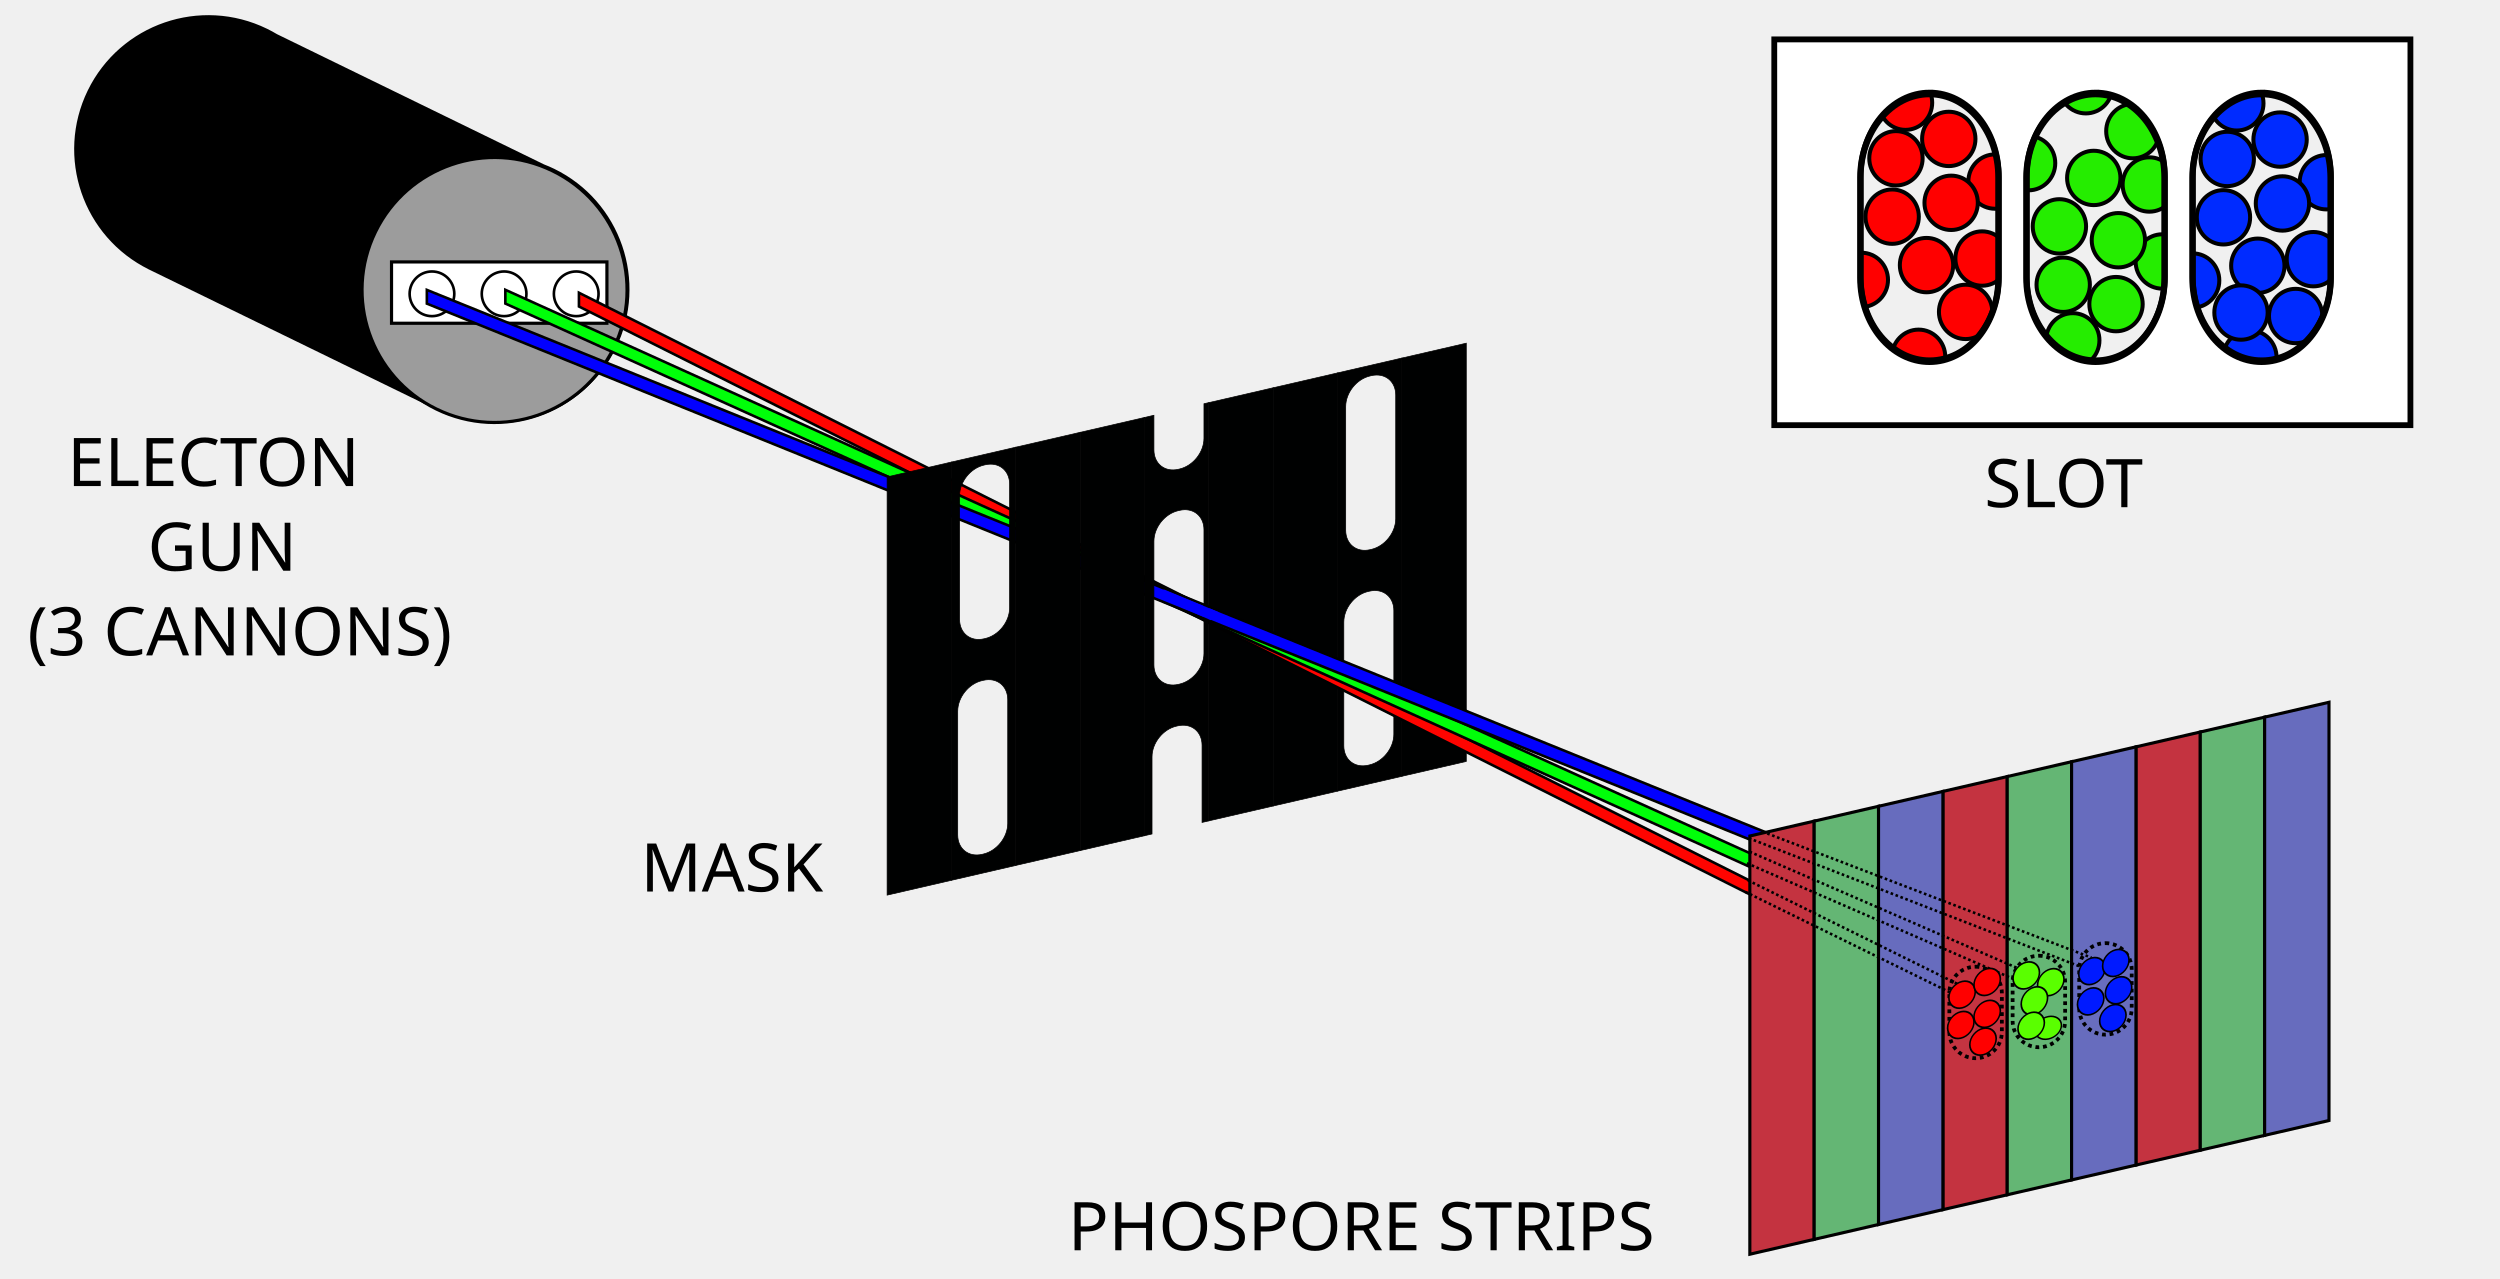
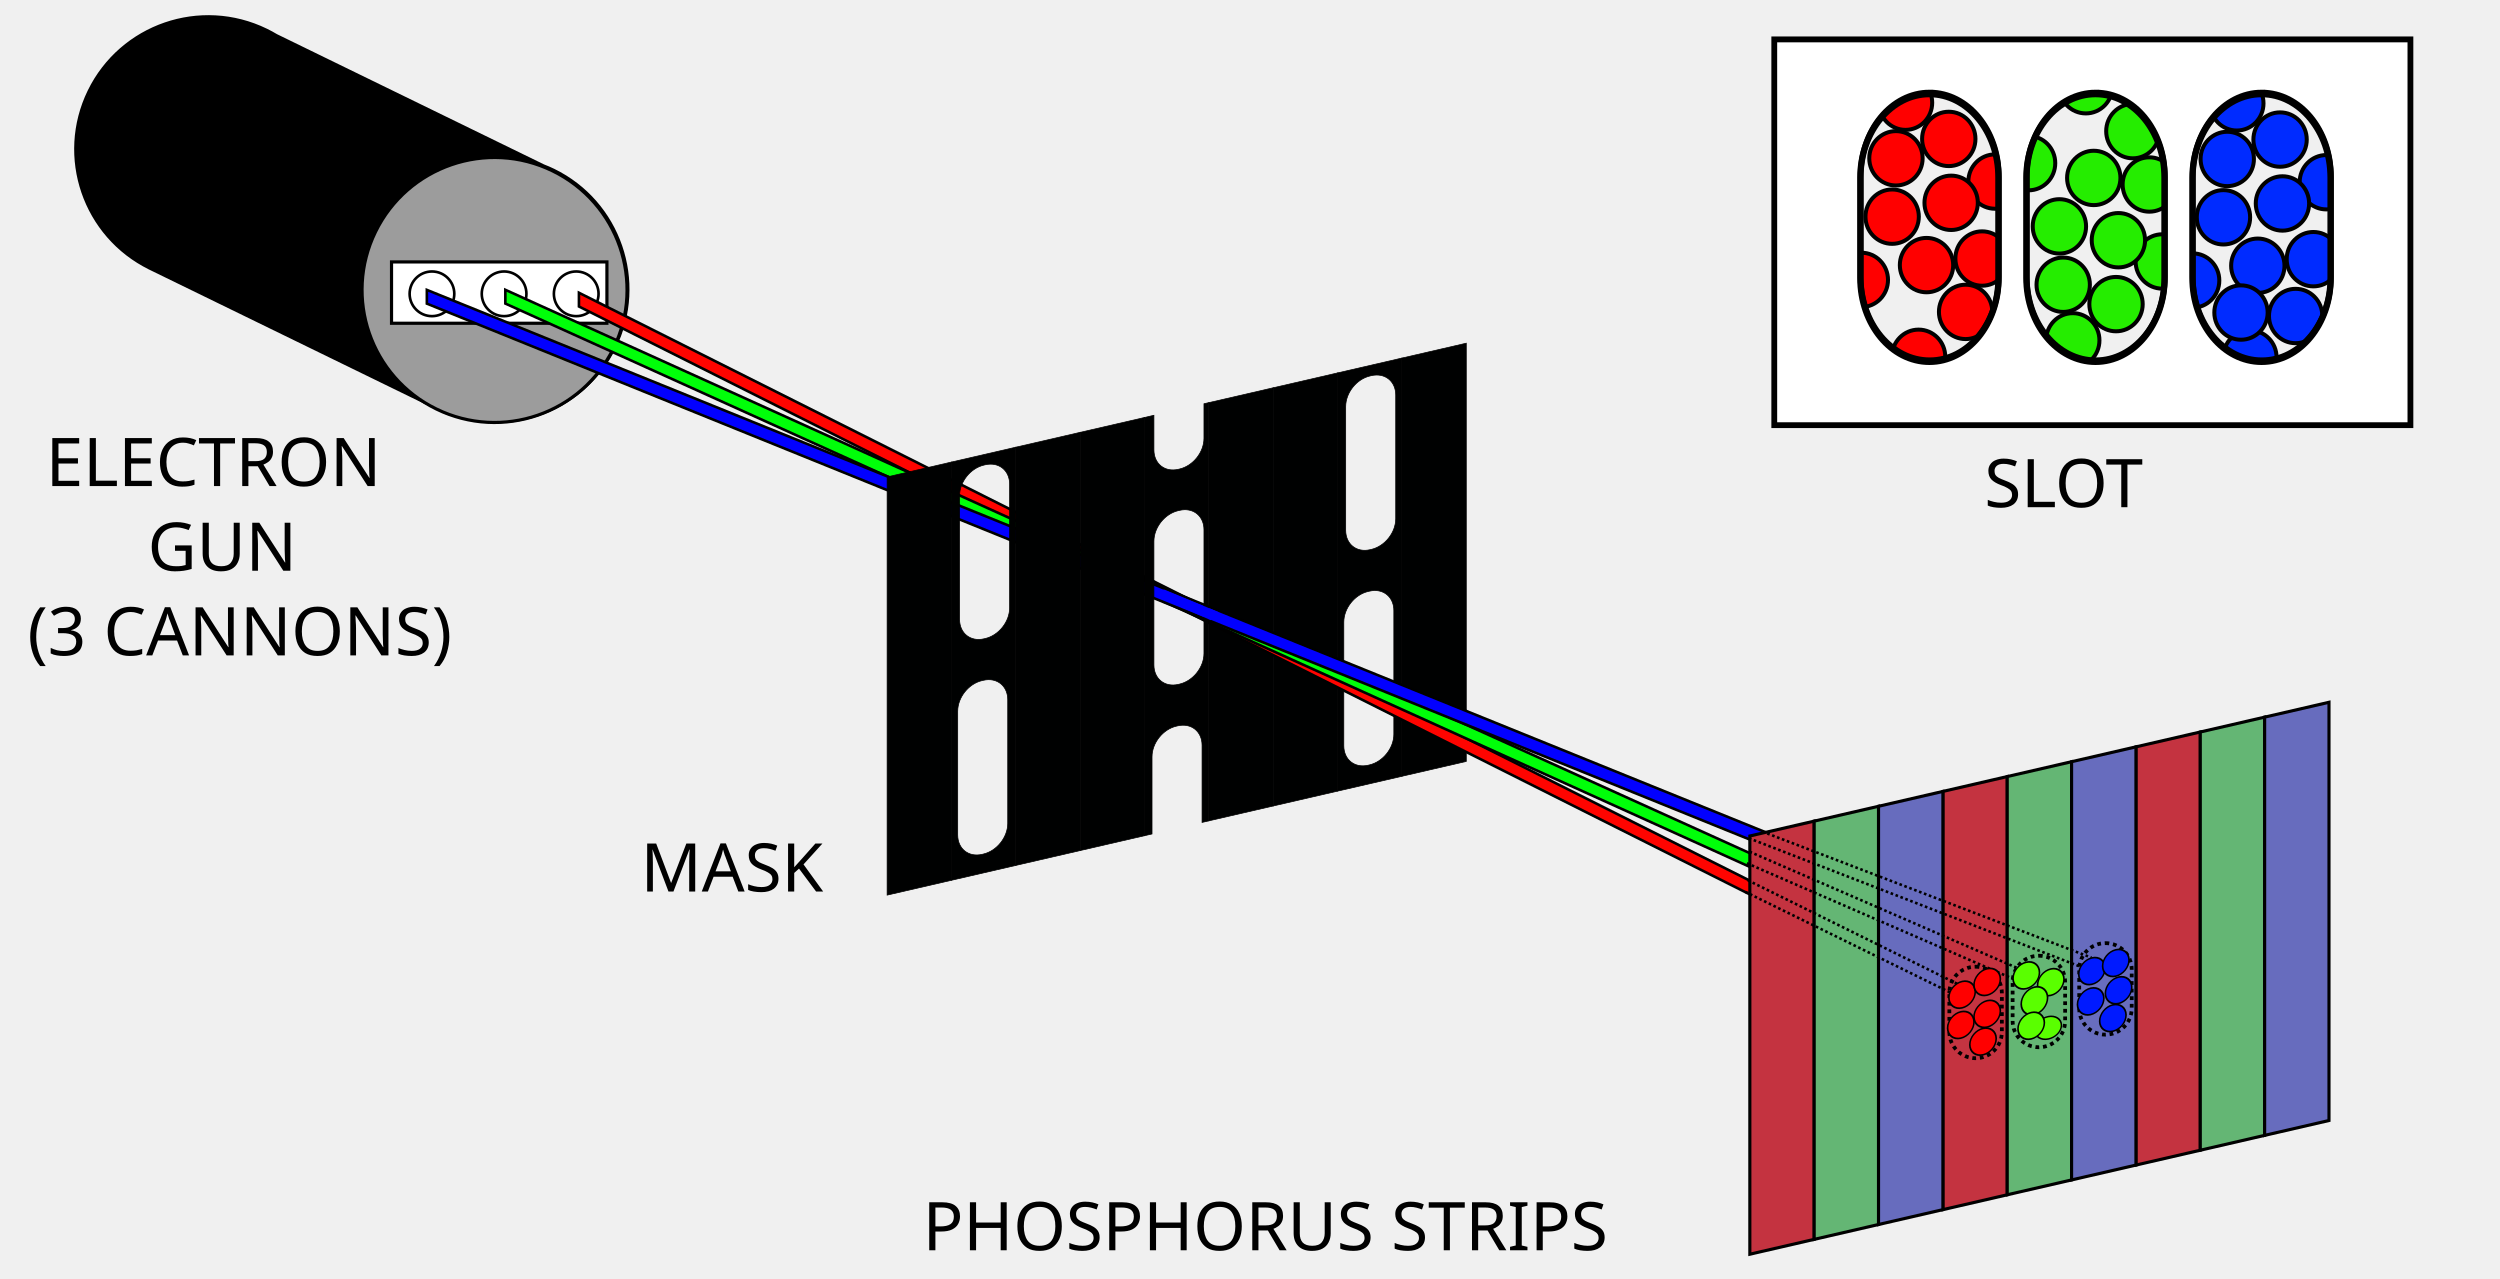
<svg xmlns="http://www.w3.org/2000/svg" width="10.247in" height="5.24in" viewBox="0 0 260.274 133.101" version="1.1" id="svg5">
  <defs id="defs2" />
  <g id="layer1" transform="translate(-20.23434,-9.375042)">
    <ellipse style="fill:#002bff;fill-opacity:1;stroke:#000000;stroke-width:0.419;stroke-miterlimit:4;stroke-dasharray:none;stroke-dashoffset:0" id="path8820-55-6" cx="254.474" cy="46.589" rx="2.777" ry="2.83" />
    <ellipse style="fill:#002bff;fill-opacity:1;stroke:#000000;stroke-width:0.419;stroke-miterlimit:4;stroke-dasharray:none;stroke-dashoffset:0" id="path8820-1-4" cx="248.512" cy="38.583" rx="2.777" ry="2.83" />
    <ellipse style="fill:#002bff;fill-opacity:1;stroke:#000000;stroke-width:0.419;stroke-miterlimit:4;stroke-dasharray:none;stroke-dashoffset:0" id="path8820-4-9" cx="262.433" cy="28.347" rx="2.777" ry="2.83" />
    <ellipse style="fill:#002bff;fill-opacity:1;stroke:#000000;stroke-width:0.419;stroke-miterlimit:4;stroke-dasharray:none;stroke-dashoffset:0" id="path8820-06-5" cx="253.112" cy="20.134" rx="2.777" ry="2.83" />
    <ellipse style="fill:#002bff;fill-opacity:1;stroke:#000000;stroke-width:0.419;stroke-miterlimit:4;stroke-dasharray:none;stroke-dashoffset:0" id="path8820-5-0" cx="257.616" cy="23.906" rx="2.777" ry="2.83" />
    <ellipse style="fill:#002bff;fill-opacity:1;stroke:#000000;stroke-width:0.419;stroke-miterlimit:4;stroke-dasharray:none;stroke-dashoffset:0" id="path8820-3-4" cx="251.721" cy="31.999" rx="2.777" ry="2.83" />
    <ellipse style="fill:#002bff;fill-opacity:1;stroke:#000000;stroke-width:0.419;stroke-miterlimit:4;stroke-dasharray:none;stroke-dashoffset:0" id="path8820-6-8" cx="261.082" cy="36.359" rx="2.777" ry="2.83" />
    <ellipse style="fill:#002bff;fill-opacity:1;stroke:#000000;stroke-width:0.419;stroke-miterlimit:4;stroke-dasharray:none;stroke-dashoffset:0" id="path8820-32-7" cx="255.299" cy="37.042" rx="2.777" ry="2.83" />
    <ellipse style="fill:#002bff;fill-opacity:1;stroke:#000000;stroke-width:0.419;stroke-miterlimit:4;stroke-dasharray:none;stroke-dashoffset:0" id="path8820-061-1" cx="253.548" cy="41.915" rx="2.777" ry="2.83" />
    <ellipse style="fill:#002bff;fill-opacity:1;stroke:#000000;stroke-width:0.419;stroke-miterlimit:4;stroke-dasharray:none;stroke-dashoffset:0" id="path8820-061-1-2" cx="259.238" cy="42.277" rx="2.777" ry="2.83" />
    <ellipse style="fill:#002bff;fill-opacity:1;stroke:#000000;stroke-width:0.419;stroke-miterlimit:4;stroke-dasharray:none;stroke-dashoffset:0" id="path8820-7" cx="252.117" cy="25.923" rx="2.777" ry="2.83" />
    <ellipse style="fill:#002bff;fill-opacity:1;stroke:#000000;stroke-width:0.419;stroke-miterlimit:4;stroke-dasharray:none;stroke-dashoffset:0" id="path8820-0-27" cx="257.863" cy="30.558" rx="2.777" ry="2.83" />
    <g id="g10510-8" transform="matrix(1.654032,0,0,-1.654032,2.818424,70.28965)" style="fill:#25ed00;fill-opacity:1">
      <ellipse style="fill:#25ed00;fill-opacity:1;stroke:#000000;stroke-width:0.253;stroke-miterlimit:4;stroke-dasharray:none;stroke-dashoffset:0" id="path8820-55-4" cx="141.82" cy="31.4" rx="1.679" ry="1.711" />
      <ellipse style="fill:#25ed00;fill-opacity:1;stroke:#000000;stroke-width:0.253;stroke-miterlimit:4;stroke-dasharray:none;stroke-dashoffset:0" id="path8820-1-3" cx="138.216" cy="26.559" rx="1.679" ry="1.711" />
      <ellipse style="fill:#25ed00;fill-opacity:1;stroke:#000000;stroke-width:0.253;stroke-miterlimit:4;stroke-dasharray:none;stroke-dashoffset:0" id="path8820-4-1" cx="146.632" cy="20.37" rx="1.679" ry="1.711" />
      <ellipse style="fill:#25ed00;fill-opacity:1;stroke:#000000;stroke-width:0.253;stroke-miterlimit:4;stroke-dasharray:none;stroke-dashoffset:0" id="path8820-06-4" cx="140.997" cy="15.405" rx="1.679" ry="1.711" />
      <ellipse style="fill:#25ed00;fill-opacity:1;stroke:#000000;stroke-width:0.253;stroke-miterlimit:4;stroke-dasharray:none;stroke-dashoffset:0" id="path8820-5-9" cx="143.72" cy="17.685" rx="1.679" ry="1.711" />
      <ellipse style="fill:#25ed00;fill-opacity:1;stroke:#000000;stroke-width:0.253;stroke-miterlimit:4;stroke-dasharray:none;stroke-dashoffset:0" id="path8820-3-2" cx="140.156" cy="22.579" rx="1.679" ry="1.711" />
      <ellipse style="fill:#25ed00;fill-opacity:1;stroke:#000000;stroke-width:0.253;stroke-miterlimit:4;stroke-dasharray:none;stroke-dashoffset:0" id="path8820-6-0" cx="145.815" cy="25.215" rx="1.679" ry="1.711" />
      <ellipse style="fill:#25ed00;fill-opacity:1;stroke:#000000;stroke-width:0.253;stroke-miterlimit:4;stroke-dasharray:none;stroke-dashoffset:0" id="path8820-32-6" cx="142.319" cy="25.628" rx="1.679" ry="1.711" />
      <ellipse style="fill:#25ed00;fill-opacity:1;stroke:#000000;stroke-width:0.253;stroke-miterlimit:4;stroke-dasharray:none;stroke-dashoffset:0" id="path8820-061-8" cx="144.78" cy="28.573" rx="1.679" ry="1.711" />
      <ellipse style="fill:#25ed00;fill-opacity:1;stroke:#000000;stroke-width:0.253;stroke-miterlimit:4;stroke-dasharray:none;stroke-dashoffset:0" id="path8820-9" cx="140.395" cy="18.905" rx="1.679" ry="1.711" />
      <ellipse style="fill:#25ed00;fill-opacity:1;stroke:#000000;stroke-width:0.253;stroke-miterlimit:4;stroke-dasharray:none;stroke-dashoffset:0" id="path8820-0-2" cx="143.869" cy="21.707" rx="1.679" ry="1.711" />
    </g>
    <g id="g10510" transform="matrix(1.654032,0,0,1.654032,-14.59419,-5.413802)">
      <ellipse style="fill:#ff0000;fill-opacity:1;stroke:#000000;stroke-width:0.253;stroke-miterlimit:4;stroke-dasharray:none;stroke-dashoffset:0" id="path8820-55" cx="141.82" cy="31.4" rx="1.679" ry="1.711" />
      <ellipse style="fill:#ff0000;fill-opacity:1;stroke:#000000;stroke-width:0.253;stroke-miterlimit:4;stroke-dasharray:none;stroke-dashoffset:0" id="path8820-1" cx="138.216" cy="26.559" rx="1.679" ry="1.711" />
      <ellipse style="fill:#ff0000;fill-opacity:1;stroke:#000000;stroke-width:0.253;stroke-miterlimit:4;stroke-dasharray:none;stroke-dashoffset:0" id="path8820-4" cx="146.632" cy="20.37" rx="1.679" ry="1.711" />
      <ellipse style="fill:#ff0000;fill-opacity:1;stroke:#000000;stroke-width:0.253;stroke-miterlimit:4;stroke-dasharray:none;stroke-dashoffset:0" id="path8820-06" cx="140.997" cy="15.405" rx="1.679" ry="1.711" />
      <ellipse style="fill:#ff0000;fill-opacity:1;stroke:#000000;stroke-width:0.253;stroke-miterlimit:4;stroke-dasharray:none;stroke-dashoffset:0" id="path8820-5" cx="143.72" cy="17.685" rx="1.679" ry="1.711" />
      <ellipse style="fill:#ff0000;fill-opacity:1;stroke:#000000;stroke-width:0.253;stroke-miterlimit:4;stroke-dasharray:none;stroke-dashoffset:0" id="path8820-3" cx="140.156" cy="22.579" rx="1.679" ry="1.711" />
      <ellipse style="fill:#ff0000;fill-opacity:1;stroke:#000000;stroke-width:0.253;stroke-miterlimit:4;stroke-dasharray:none;stroke-dashoffset:0" id="path8820-6" cx="145.815" cy="25.215" rx="1.679" ry="1.711" />
      <ellipse style="fill:#ff0000;fill-opacity:1;stroke:#000000;stroke-width:0.253;stroke-miterlimit:4;stroke-dasharray:none;stroke-dashoffset:0" id="path8820-32" cx="142.319" cy="25.628" rx="1.679" ry="1.711" />
      <ellipse style="fill:#ff0000;fill-opacity:1;stroke:#000000;stroke-width:0.253;stroke-miterlimit:4;stroke-dasharray:none;stroke-dashoffset:0" id="path8820-061" cx="144.78" cy="28.573" rx="1.679" ry="1.711" />
      <ellipse style="fill:#ff0000;fill-opacity:1;stroke:#000000;stroke-width:0.253;stroke-miterlimit:4;stroke-dasharray:none;stroke-dashoffset:0" id="path8820" cx="140.395" cy="18.905" rx="1.679" ry="1.711" />
      <ellipse style="fill:#ff0000;fill-opacity:1;stroke:#000000;stroke-width:0.253;stroke-miterlimit:4;stroke-dasharray:none;stroke-dashoffset:0" id="path8820-0" cx="143.869" cy="21.707" rx="1.679" ry="1.711" />
    </g>
    <path id="rect9260" style="fill:#ffffff;fill-opacity:1;stroke:#000000;stroke-width:0.604;stroke-miterlimit:4;stroke-dasharray:none;stroke-opacity:1" d="m 204.955,13.477 v 40.163 l 66.232,0 V 13.477 Z m 16.179,5.539 c 3.983,0 7.19,3.885 7.19,8.712 v 10.45 c 0,4.826 -3.207,8.712 -7.19,8.712 -3.983,0 -7.19,-3.885 -7.19,-8.712 V 27.727 c 0,-4.826 3.207,-8.712 7.19,-8.712 z m 17.29,0 c 3.983,0 7.19,3.885 7.19,8.712 v 10.45 c 0,4.826 -3.207,8.712 -7.19,8.712 -3.983,0 -7.19,-3.885 -7.19,-8.712 V 27.727 c 0,-4.826 3.207,-8.712 7.19,-8.712 z m 17.289,0 c 3.983,0 7.19,3.885 7.19,8.712 v 10.45 c 0,4.826 -3.207,8.712 -7.19,8.712 -3.983,0 -7.19,-3.885 -7.19,-8.712 V 27.727 c 0,-4.826 3.207,-8.712 7.19,-8.712 z" />
    <path id="rect1301-7-5-1" style="fill:#000101;stroke:#000000;stroke-width:0.075" d="m 166.19,46.653 -6.7,1.546 v 43.544 l 6.7,-1.547 z m -2.672,1.766 c 1.159,-0.025 2.026,0.822 2.026,2.086 v 12.878 c 0,1.444 -1.133,2.868 -2.539,3.192 l -0.133,0.031 c -1.407,0.325 -2.539,-0.576 -2.539,-2.02 V 51.708 c 0,-1.444 1.133,-2.868 2.539,-3.192 l 0.133,-0.031 c 0.176,-0.041 0.348,-0.062 0.514,-0.066 z m -0.197,22.438 c 1.159,-0.025 2.027,0.822 2.027,2.086 v 12.878 c 0,1.444 -1.133,2.868 -2.539,3.192 l -0.133,0.031 c -1.407,0.325 -2.539,-0.576 -2.539,-2.02 V 74.146 c 0,-1.444 1.133,-2.868 2.539,-3.192 l 0.133,-0.031 c 0.176,-0.041 0.347,-0.062 0.513,-0.066 z" />
    <rect style="fill:#000101;fill-opacity:1;stroke:#000000;stroke-width:0.076;stroke-opacity:1" id="rect1301-7-1-1" width="6.876" height="43.543" x="149.933" y="85.02" ry="0" transform="matrix(0.9743701,-0.2249511,0,1,0,0)" />
    <rect style="fill:#000101;fill-opacity:1;stroke:#000000;stroke-width:0.076;stroke-opacity:1" id="rect1301-3" width="6.876" height="43.543" x="156.808" y="85.02" ry="0" transform="matrix(0.9743701,-0.2249511,0,1,0,0)" />
    <rect style="fill:#000101;fill-opacity:1;stroke:#000000;stroke-width:0.076;stroke-opacity:1" id="rect1301-7-1-6" width="6.876" height="43.543" x="170.56" y="85.02" ry="0" transform="matrix(0.9743701,-0.2249511,0,1,0,0)" />
    <g id="g15222" transform="matrix(1.654032,0,0,1.654032,-7.487457,-9.492263)">
      <path id="path14214" style="fill:#000000;fill-opacity:1;stroke:#000000;stroke-width:0.2;stroke-miterlimit:4;stroke-dasharray:none;stroke-opacity:1" d="m 33.521,13.307 a 8.339,8.339 0 0 0 -11.15,3.839 8.339,8.339 0 0 0 3.819,11.139 l -4.38e-4,8.98e-4 18.095,8.825 0.531,0.259 0.01,-0.02 a 8.339,8.339 0 0 0 10.609,-4.078 8.339,8.339 0 0 0 -3.839,-11.15 8.339,8.339 0 0 0 -0.636,-0.275 L 34.148,13.647 a 8.339,8.339 0 0 0 -0.627,-0.34 z" />
      <circle style="fill:#9c9c9c;fill-opacity:1;stroke:#000000;stroke-width:0.2;stroke-miterlimit:4;stroke-dasharray:none;stroke-opacity:1" id="circle14632" cx="56.042" cy="5.666" r="8.339" transform="rotate(26)" />
      <rect style="fill:#ffffff;fill-opacity:1;stroke:#000000;stroke-width:0.2;stroke-miterlimit:4;stroke-dasharray:none;stroke-opacity:1" id="rect14929" width="13.558" height="3.86" x="41.402" y="27.894" />
      <circle style="fill:#ffffff;fill-opacity:1;stroke:#000000;stroke-width:0.167;stroke-miterlimit:4;stroke-dasharray:none;stroke-opacity:1" id="path15099" cx="43.947" cy="29.901" r="1.406" />
      <circle style="fill:#ffffff;fill-opacity:1;stroke:#000000;stroke-width:0.167;stroke-miterlimit:4;stroke-dasharray:none;stroke-opacity:1" id="path15099-6" cx="48.487" cy="29.901" r="1.406" />
      <circle style="fill:#ffffff;fill-opacity:1;stroke:#000000;stroke-width:0.167;stroke-miterlimit:4;stroke-dasharray:none;stroke-opacity:1" id="path15099-60" cx="53.027" cy="29.901" r="1.406" />
    </g>
    <path id="rect16669" style="fill:#ff0400;stroke:#000000;stroke-width:0.273" d="m 80.505,39.855 145.689,73.151 v 1.43 L 80.505,41.285 Z" />
    <path id="rect16669-6" style="fill:#00ff09;fill-opacity:1;stroke:#000000;stroke-width:0.273" d="M 72.842,39.548 232.63,111.882 v 1.43 L 72.842,40.979 Z" />
    <path id="rect16669-1" style="fill:#0200ff;fill-opacity:1;stroke:#000000;stroke-width:0.273" d="M 64.671,39.557 240.193,110.664 v 1.43 L 64.671,40.987 Z" />
    <rect style="fill:#000101;fill-opacity:1;stroke:#000000;stroke-width:0.076;stroke-opacity:1" id="rect1301" width="6.876" height="43.543" x="115.553" y="85.02" ry="0" transform="matrix(0.9743701,-0.2249511,0,1,0,0)" />
    <rect style="fill:#000101;fill-opacity:1;stroke:#000000;stroke-width:0.076;stroke-opacity:1" id="rect1301-7-1" width="6.876" height="43.543" x="129.304" y="85.02" ry="0" transform="matrix(0.9743701,-0.2249511,0,1,0,0)" />
    <rect style="fill:#000101;fill-opacity:1;stroke:#000000;stroke-width:0.076;stroke-opacity:1" id="rect1301-1" width="6.876" height="43.543" x="136.181" y="85.02" ry="0" transform="matrix(0.9743701,-0.2249511,0,1,0,0)" />
    <rect style="fill:#c43340;fill-opacity:1;stroke:#000000;stroke-width:0.335;stroke-miterlimit:4;stroke-dasharray:none;stroke-opacity:1" id="rect1301-2" width="6.876" height="43.543" x="207.735" y="143.143" ry="0" transform="matrix(0.9743701,-0.2249511,0,1,0,0)" />
    <rect style="fill:#c43340;fill-opacity:1;stroke:#000000;stroke-width:0.335;stroke-miterlimit:4;stroke-dasharray:none;stroke-opacity:1" id="rect1301-1-2" width="6.876" height="43.543" x="228.363" y="143.143" ry="0" transform="matrix(0.9743701,-0.2249511,0,1,0,0)" />
    <rect style="fill:#c43340;fill-opacity:1;stroke:#000000;stroke-width:0.335;stroke-miterlimit:4;stroke-dasharray:none;stroke-opacity:1" id="rect1301-3-7" width="6.876" height="43.543" x="248.991" y="143.143" ry="0" transform="matrix(0.9743701,-0.2249511,0,1,0,0)" />
    <rect style="fill:#64b674;fill-opacity:1;stroke:#000000;stroke-width:0.335;stroke-miterlimit:4;stroke-dasharray:none;stroke-opacity:1" id="rect1301-7-7" width="6.876" height="43.543" x="214.611" y="143.143" ry="0" transform="matrix(0.9743701,-0.2249511,0,1,0,0)" />
    <rect style="fill:#64b674;fill-opacity:1;stroke:#000000;stroke-width:0.335;stroke-miterlimit:4;stroke-dasharray:none;stroke-opacity:1" id="rect1301-7-3-7" width="6.876" height="43.543" x="235.239" y="143.143" ry="0" transform="matrix(0.9743701,-0.2249511,0,1,0,0)" />
    <rect style="fill:#64b674;fill-opacity:1;stroke:#000000;stroke-width:0.335;stroke-miterlimit:4;stroke-dasharray:none;stroke-opacity:1" id="rect1301-7-8-4" width="6.876" height="43.543" x="255.867" y="143.143" ry="0" transform="matrix(0.9743701,-0.2249511,0,1,0,0)" />
    <rect style="fill:#676cbe;fill-opacity:1;stroke:#000000;stroke-width:0.335;stroke-miterlimit:4;stroke-dasharray:none;stroke-opacity:1" id="rect1301-7-1-13" width="6.876" height="43.543" x="221.487" y="143.143" ry="0" transform="matrix(0.9743701,-0.2249511,0,1,0,0)" />
    <rect style="fill:#676cbe;fill-opacity:1;stroke:#000000;stroke-width:0.335;stroke-miterlimit:4;stroke-dasharray:none;stroke-opacity:1" id="rect1301-7-1-1-8" width="6.876" height="43.543" x="242.115" y="143.143" ry="0" transform="matrix(0.9743701,-0.2249511,0,1,0,0)" />
    <rect style="fill:#676cbe;fill-opacity:1;stroke:#000000;stroke-width:0.335;stroke-miterlimit:4;stroke-dasharray:none;stroke-opacity:1" id="rect1301-7-1-6-3" width="6.876" height="43.543" x="262.743" y="143.143" ry="0" transform="matrix(0.9743701,-0.2249511,0,1,0,0)" />
    <path id="rect1301-7-5" style="fill:#000101;stroke:#000000;stroke-width:0.075" d="m 125.991,55.933 -6.7,1.546 v 43.544 l 6.7,-1.547 z m -2.672,1.766 c 1.159,-0.025 2.026,0.822 2.026,2.086 V 72.662 c 0,1.444 -1.133,2.868 -2.539,3.192 l -0.133,0.031 c -1.407,0.325 -2.539,-0.576 -2.539,-2.02 V 60.988 c 0,-1.444 1.133,-2.868 2.539,-3.192 l 0.133,-0.031 c 0.176,-0.041 0.348,-0.062 0.514,-0.066 z m -0.197,22.438 c 1.159,-0.025 2.027,0.822 2.027,2.086 v 12.878 c 0,1.444 -1.133,2.868 -2.539,3.192 l -0.133,0.031 c -1.407,0.325 -2.539,-0.576 -2.539,-2.02 V 83.426 c 0,-1.444 1.133,-2.868 2.539,-3.192 l 0.133,-0.031 c 0.176,-0.041 0.347,-0.062 0.513,-0.066 z" />
    <rect style="fill:#ffffff;fill-opacity:1;stroke:#ffffff;stroke-width:0.503;stroke-miterlimit:4;stroke-dasharray:none;stroke-opacity:1" id="rect3454-3-8-7-9" width="5.349" height="18.089" x="168.371" y="206.088" ry="2.606" transform="matrix(0.9743701,-0.2249511,0,1,0,0)" />
    <rect style="fill:#ffffff;fill-opacity:1;stroke:#ffffff;stroke-width:0.304;stroke-miterlimit:4;stroke-dasharray:none;stroke-opacity:1" id="rect3454-7-23-0-8" width="3.234" height="10.936" x="106.46" y="169.562" ry="1.576" transform="matrix(0.9743701,-0.2249511,0,1,0,0)" />
    <path id="rect1301-7-3-74" style="fill:#000101;stroke:#000000;stroke-width:0.075" d="m 146.089,51.293 -0.51,0.118 v 3.602 c 0,1.444 -1.133,2.868 -2.539,3.192 l -0.134,0.031 c -1.407,0.325 -2.539,-0.576 -2.539,-2.02 v -3.603 l -0.977,0.226 v 43.543 l 0.78,-0.18 v -8.033 c 0,-1.444 1.133,-2.868 2.539,-3.192 l 0.133,-0.031 c 1.407,-0.325 2.539,0.576 2.539,2.02 v 8.034 l 0.707,-0.163 z m -2.537,11.149 c 1.159,-0.025 2.027,0.822 2.027,2.086 v 12.878 c 0,1.444 -1.133,2.868 -2.539,3.192 l -0.134,0.031 c -1.407,0.325 -2.539,-0.576 -2.539,-2.02 V 65.731 c 0,-1.444 1.132,-2.868 2.539,-3.192 l 0.134,-0.031 c 0.176,-0.041 0.347,-0.062 0.513,-0.066 z" />
    <path id="path19652" style="fill:#0200ff;fill-opacity:1;stroke:none;stroke-width:0.273" d="m 141.394,70.736 5.648,2.349 -0.766,0.856 -5.342,-2.362 z" />
    <text xml:space="preserve" style="font-size:7.002px;line-height:1.25;font-family:Novarese;-inkscape-font-specification:Novarese;stroke-width:0.438" x="49.745" y="59.982" id="text22289">
-       <tspan id="tspan22287" style="font-style:normal;font-variant:normal;font-weight:normal;font-stretch:normal;font-size:7.002px;font-family:'Roboto Mono';-inkscape-font-specification:'Roboto Mono';text-align:center;text-anchor:middle;stroke-width:0.438" x="49.745" y="59.982">ELECTON </tspan>
+       <tspan id="tspan22287" style="font-style:normal;font-variant:normal;font-weight:normal;font-stretch:normal;font-size:7.002px;font-family:'Roboto Mono';-inkscape-font-specification:'Roboto Mono';text-align:center;text-anchor:middle;stroke-width:0.438" x="49.745" y="59.982">ELECTRON </tspan>
      <tspan style="font-style:normal;font-variant:normal;font-weight:normal;font-stretch:normal;font-size:7.002px;font-family:'Roboto Mono';-inkscape-font-specification:'Roboto Mono';text-align:center;text-anchor:middle;stroke-width:0.438" x="49.745" y="68.797" id="tspan23132">GUN</tspan>
      <tspan style="font-style:normal;font-variant:normal;font-weight:normal;font-stretch:normal;font-size:7.002px;font-family:'Roboto Mono';-inkscape-font-specification:'Roboto Mono';text-align:center;text-anchor:middle;stroke-width:0.438" x="49.745" y="77.612" id="tspan4404">(3 CANNONS)</tspan>
    </text>
    <text xml:space="preserve" style="font-size:7.002px;line-height:1.25;font-family:Novarese;-inkscape-font-specification:Novarese;stroke-width:0.438" x="100.991" y="102.199" id="text22289-7">
      <tspan style="font-style:normal;font-variant:normal;font-weight:normal;font-stretch:normal;font-size:7.002px;font-family:'Roboto Mono';-inkscape-font-specification:'Roboto Mono';text-align:center;text-anchor:middle;stroke-width:0.438" x="100.991" y="102.199" id="tspan23132-6">MASK</tspan>
    </text>
    <text xml:space="preserve" style="font-size:7.002px;line-height:1.25;font-family:Novarese;-inkscape-font-specification:Novarese;stroke-width:0.438" x="239.636" y="62.184" id="text22289-7-8">
      <tspan style="font-style:normal;font-variant:normal;font-weight:normal;font-stretch:normal;font-size:7.002px;font-family:'Roboto Mono';-inkscape-font-specification:'Roboto Mono';text-align:center;text-anchor:middle;stroke-width:0.438" x="239.636" y="62.184" id="tspan23132-6-4">SLOT</tspan>
    </text>
    <text xml:space="preserve" style="font-size:7.002px;line-height:1.25;font-family:Novarese;-inkscape-font-specification:Novarese;stroke-width:0.438" x="166.514" y="139.546" id="text22289-7-1">
-       <tspan style="font-style:normal;font-variant:normal;font-weight:normal;font-stretch:normal;font-size:7.002px;font-family:'Roboto Mono';-inkscape-font-specification:'Roboto Mono';text-align:center;text-anchor:middle;stroke-width:0.438" x="166.514" y="139.546" id="tspan23132-6-6">PHOSPORE STRIPS</tspan>
+       <tspan style="font-style:normal;font-variant:normal;font-weight:normal;font-stretch:normal;font-size:7.002px;font-family:'Roboto Mono';-inkscape-font-specification:'Roboto Mono';text-align:center;text-anchor:middle;stroke-width:0.438" x="156.514" y="139.546" id="tspan23132-6-6">PHOSPHORUS STRIPS</tspan>
    </text>
    <path style="fill:none;stroke:#000000;stroke-width:0.273;stroke-linecap:butt;stroke-linejoin:miter;stroke-miterlimit:4;stroke-dasharray:0.273, 0.273;stroke-dashoffset:0;stroke-opacity:1" d="m 201.929,102.227 22.041,10.82" id="path37301" />
    <path style="fill:none;stroke:#000000;stroke-width:0.273;stroke-linecap:butt;stroke-linejoin:miter;stroke-miterlimit:4;stroke-dasharray:0.273, 0.273;stroke-dashoffset:0;stroke-opacity:1" d="m 202.21,101.027 22.63,11.187" id="path37301-2" />
    <path style="fill:none;stroke:#000000;stroke-width:0.273;stroke-linecap:butt;stroke-linejoin:miter;stroke-miterlimit:4;stroke-dasharray:0.273, 0.273;stroke-dashoffset:0;stroke-opacity:1" d="m 202.102,99.25 28.423,12.341" id="path37301-29" />
    <path style="fill:none;stroke:#000000;stroke-width:0.273;stroke-linecap:butt;stroke-linejoin:miter;stroke-miterlimit:4;stroke-dasharray:0.273, 0.273;stroke-dashoffset:0;stroke-opacity:1" d="m 202.383,98.049 29.006,12.6" id="path37301-2-8" />
    <path style="fill:none;stroke:#000000;stroke-width:0.273;stroke-linecap:butt;stroke-linejoin:miter;stroke-miterlimit:4;stroke-dasharray:0.273, 0.273;stroke-dashoffset:0;stroke-opacity:1" d="m 202.306,96.645 34.941,13.537" id="path37301-0" />
    <path style="fill:none;stroke:#000000;stroke-width:0.273;stroke-linecap:butt;stroke-linejoin:miter;stroke-miterlimit:4;stroke-dasharray:0.273, 0.273;stroke-dashoffset:0;stroke-opacity:1" d="M 203.711,95.955 237.987,109.083" id="path37301-2-5" />
    <rect style="fill:#ffffff;fill-opacity:0.006;stroke:#000000;stroke-width:0.394;stroke-miterlimit:4;stroke-dasharray:0.394, 0.394;stroke-dashoffset:0" id="rect1269" width="0.532" height="0.698" x="235.517" y="156.629" ry="0.266" />
    <g id="g1877" transform="matrix(1.654032,0,0,1.654032,-7.715025,-5.413802)">
      <rect style="fill:#ffffff;fill-opacity:0.006;stroke:#000000;stroke-width:0.238;stroke-miterlimit:4;stroke-dasharray:0.238, 0.238;stroke-dashoffset:0" id="rect1091" width="3.305" height="5.76" x="139.597" y="69.791" ry="1.652" />
      <ellipse style="fill:#ff0000;fill-opacity:1;stroke:#000000;stroke-width:0.105;stroke-miterlimit:4;stroke-dasharray:none;stroke-opacity:1" id="path7254-8" cx="144.091" cy="103.965" rx="0.852" ry="0.831" transform="matrix(0.9743701,-0.2249511,0,1,0,0)" />
      <ellipse style="fill:#ff0000;fill-opacity:1;stroke:#000000;stroke-width:0.105;stroke-miterlimit:4;stroke-dasharray:none;stroke-opacity:1" id="path7254-8-7" cx="145.712" cy="103.528" rx="0.852" ry="0.831" transform="matrix(0.9743701,-0.2249511,0,1,0,0)" />
      <ellipse style="fill:#ff0000;fill-opacity:1;stroke:#000000;stroke-width:0.105;stroke-miterlimit:4;stroke-dasharray:none;stroke-opacity:1" id="path7254-8-5" cx="145.712" cy="105.538" rx="0.852" ry="0.831" transform="matrix(0.9743701,-0.2249511,0,1,0,0)" />
      <ellipse style="fill:#ff0000;fill-opacity:1;stroke:#000000;stroke-width:0.105;stroke-miterlimit:4;stroke-dasharray:none;stroke-opacity:1" id="path7254-8-3" cx="144.009" cy="105.853" rx="0.852" ry="0.831" transform="matrix(0.9743701,-0.2249511,0,1,0,0)" />
      <ellipse style="fill:#ff0000;fill-opacity:1;stroke:#000000;stroke-width:0.105;stroke-miterlimit:4;stroke-dasharray:none;stroke-opacity:1" id="path7254-8-56" cx="145.443" cy="107.224" rx="0.852" ry="0.831" transform="matrix(0.9743701,-0.2249511,0,1,0,0)" />
    </g>
    <rect style="fill:#ffffff;fill-opacity:0.006;stroke:#000000;stroke-width:0.394;stroke-miterlimit:4;stroke-dasharray:0.394, 0.394;stroke-dashoffset:0" id="rect1091-9" width="5.466" height="9.527" x="229.771" y="108.88" ry="2.733" />
    <ellipse style="fill:#5aff00;fill-opacity:1;stroke:#000000;stroke-width:0.173;stroke-miterlimit:4;stroke-dasharray:none;stroke-opacity:1" id="path7254-8-1" cx="237.272" cy="164.306" rx="1.41" ry="1.374" transform="matrix(0.9743701,-0.2249511,0,1,0,0)" />
    <ellipse style="fill:#5aff00;fill-opacity:1;stroke:#000000;stroke-width:0.173;stroke-miterlimit:4;stroke-dasharray:none;stroke-opacity:1" id="path7254-8-7-2" cx="239.89" cy="165.597" rx="1.41" ry="1.374" transform="matrix(0.9743701,-0.2249511,0,1,0,0)" />
    <ellipse style="fill:#5aff00;fill-opacity:1;stroke:#000000;stroke-width:0.159;stroke-miterlimit:4;stroke-dasharray:none;stroke-opacity:1" id="path7254-8-5-7" cx="237.869" cy="161.909" rx="1.406" ry="1.166" transform="matrix(0.9815152,-0.1913841,0,1,0,0)" />
    <ellipse style="fill:#5aff00;fill-opacity:1;stroke:#000000;stroke-width:0.177;stroke-miterlimit:4;stroke-dasharray:none;stroke-opacity:1" id="path7254-8-3-0" cx="238.626" cy="169.263" rx="1.411" ry="1.426" transform="matrix(0.9723897,-0.2333631,0,1,0,0)" />
    <ellipse style="fill:#5aff00;fill-opacity:1;stroke:#000000;stroke-width:0.173;stroke-miterlimit:4;stroke-dasharray:none;stroke-opacity:1" id="path7254-8-56-9" cx="237.797" cy="169.662" rx="1.41" ry="1.374" transform="matrix(0.9743701,-0.2249511,0,1,0,0)" />
    <rect style="fill:#ffffff;fill-opacity:0.006;stroke:#000000;stroke-width:0.394;stroke-miterlimit:4;stroke-dasharray:0.394, 0.394;stroke-dashoffset:0" id="rect1091-6" width="5.466" height="9.527" x="236.703" y="107.568" ry="2.733" />
    <ellipse style="fill:#001aff;fill-opacity:1;stroke:#000000;stroke-width:0.173;stroke-miterlimit:4;stroke-dasharray:none;stroke-opacity:1" id="path7254-8-0" cx="244.288" cy="165.432" rx="1.41" ry="1.374" transform="matrix(0.9743701,-0.2249511,0,1,0,0)" />
    <ellipse style="fill:#001aff;fill-opacity:1;stroke:#000000;stroke-width:0.173;stroke-miterlimit:4;stroke-dasharray:none;stroke-opacity:1" id="path7254-8-7-6" cx="247.134" cy="168.069" rx="1.41" ry="1.374" transform="matrix(0.9743701,-0.2249511,0,1,0,0)" />
    <ellipse style="fill:#001aff;fill-opacity:1;stroke:#000000;stroke-width:0.173;stroke-miterlimit:4;stroke-dasharray:none;stroke-opacity:1" id="path7254-8-5-2" cx="246.84" cy="165.16" rx="1.41" ry="1.374" transform="matrix(0.9743701,-0.2249511,0,1,0,0)" />
    <ellipse style="fill:#001aff;fill-opacity:1;stroke:#000000;stroke-width:0.173;stroke-miterlimit:4;stroke-dasharray:none;stroke-opacity:1" id="path7254-8-3-6" cx="244.152" cy="168.556" rx="1.41" ry="1.374" transform="matrix(0.9743701,-0.2249511,0,1,0,0)" />
    <ellipse style="fill:#001aff;fill-opacity:1;stroke:#000000;stroke-width:0.173;stroke-miterlimit:4;stroke-dasharray:none;stroke-opacity:1" id="path7254-8-56-1" cx="246.525" cy="170.824" rx="1.41" ry="1.374" transform="matrix(0.9743701,-0.2249511,0,1,0,0)" />
    <g id="g10390" style="stroke-width:0.4;stroke-miterlimit:4;stroke-dasharray:none" transform="matrix(1.654032,0,0,1.654032,-14.59419,-5.413802)">
      <rect style="fill:none;fill-opacity:1;stroke:#000000;stroke-width:0.4;stroke-miterlimit:4;stroke-dasharray:none;stroke-dashoffset:0" id="rect5223" width="8.694" height="16.852" x="138.155" y="14.864" ry="5.267" />
      <rect style="fill:none;fill-opacity:1;stroke:#000000;stroke-width:0.4;stroke-miterlimit:4;stroke-dasharray:none;stroke-dashoffset:0" id="rect5223-4" width="8.694" height="16.852" x="148.608" y="14.864" ry="5.267" />
      <rect style="fill:none;fill-opacity:1;stroke:#000000;stroke-width:0.4;stroke-miterlimit:4;stroke-dasharray:none;stroke-dashoffset:0" id="rect5223-7" width="8.694" height="16.852" x="159.061" y="14.864" ry="5.267" />
    </g>
  </g>
</svg>
